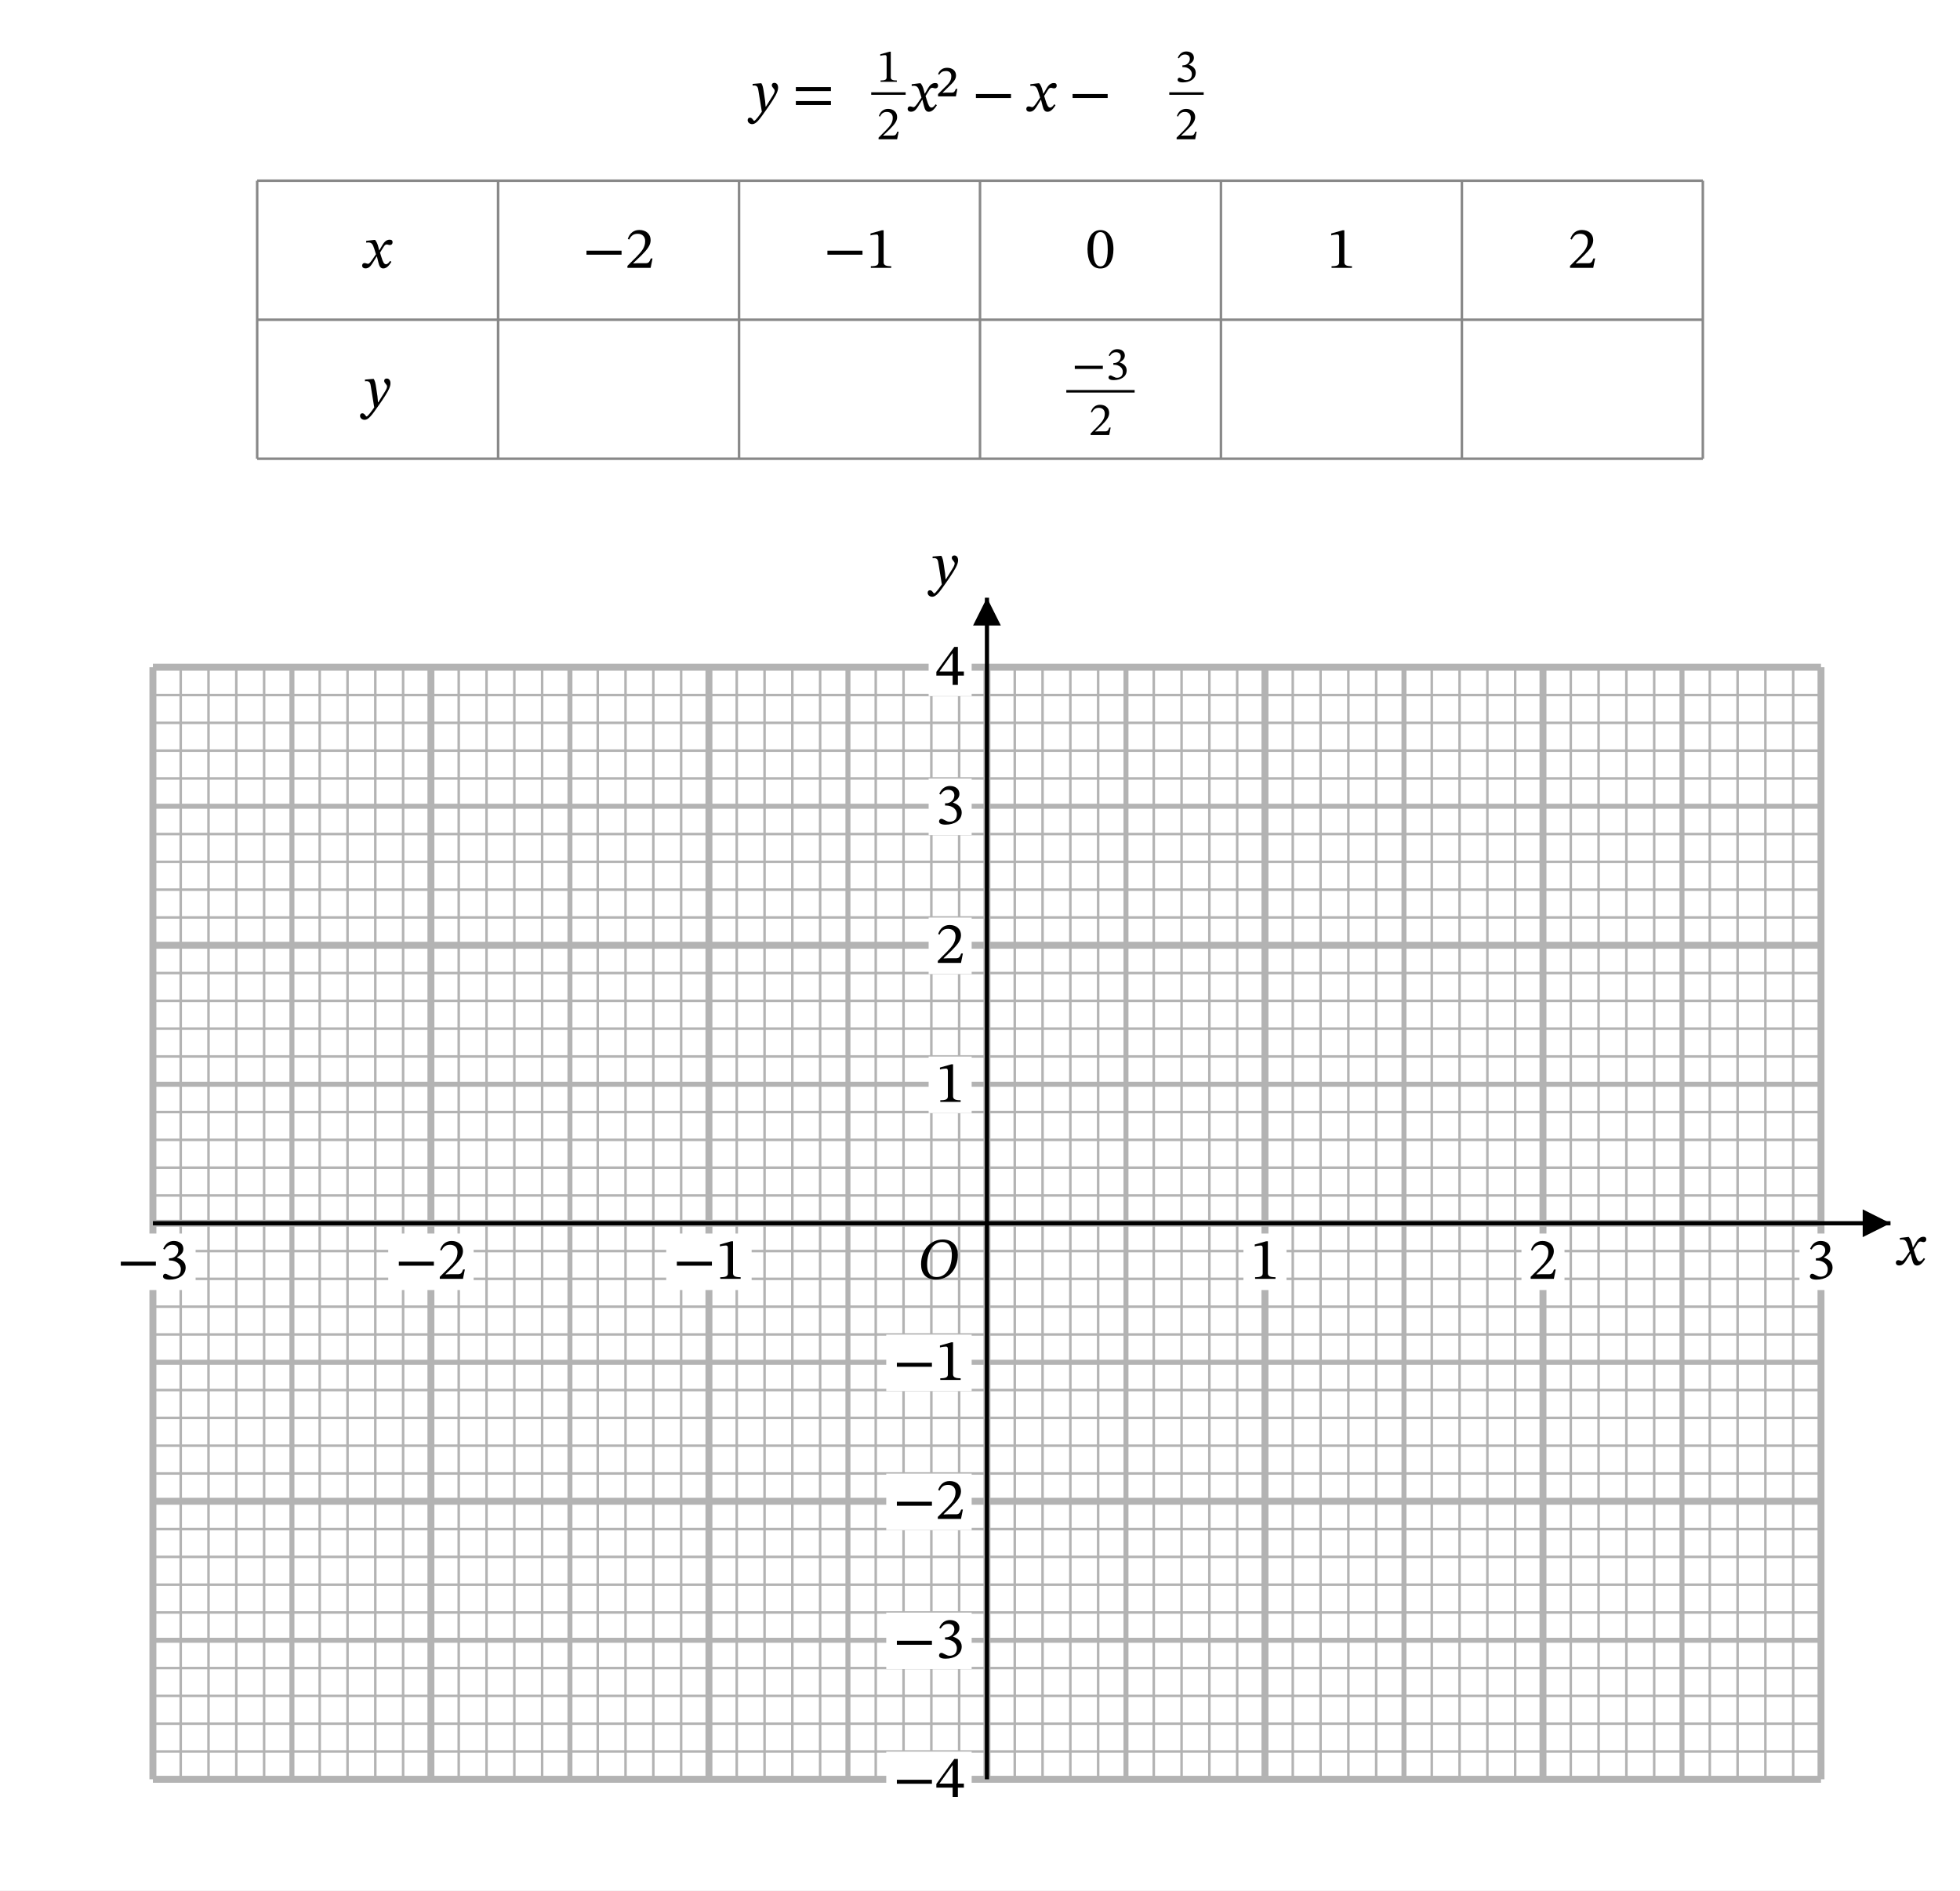
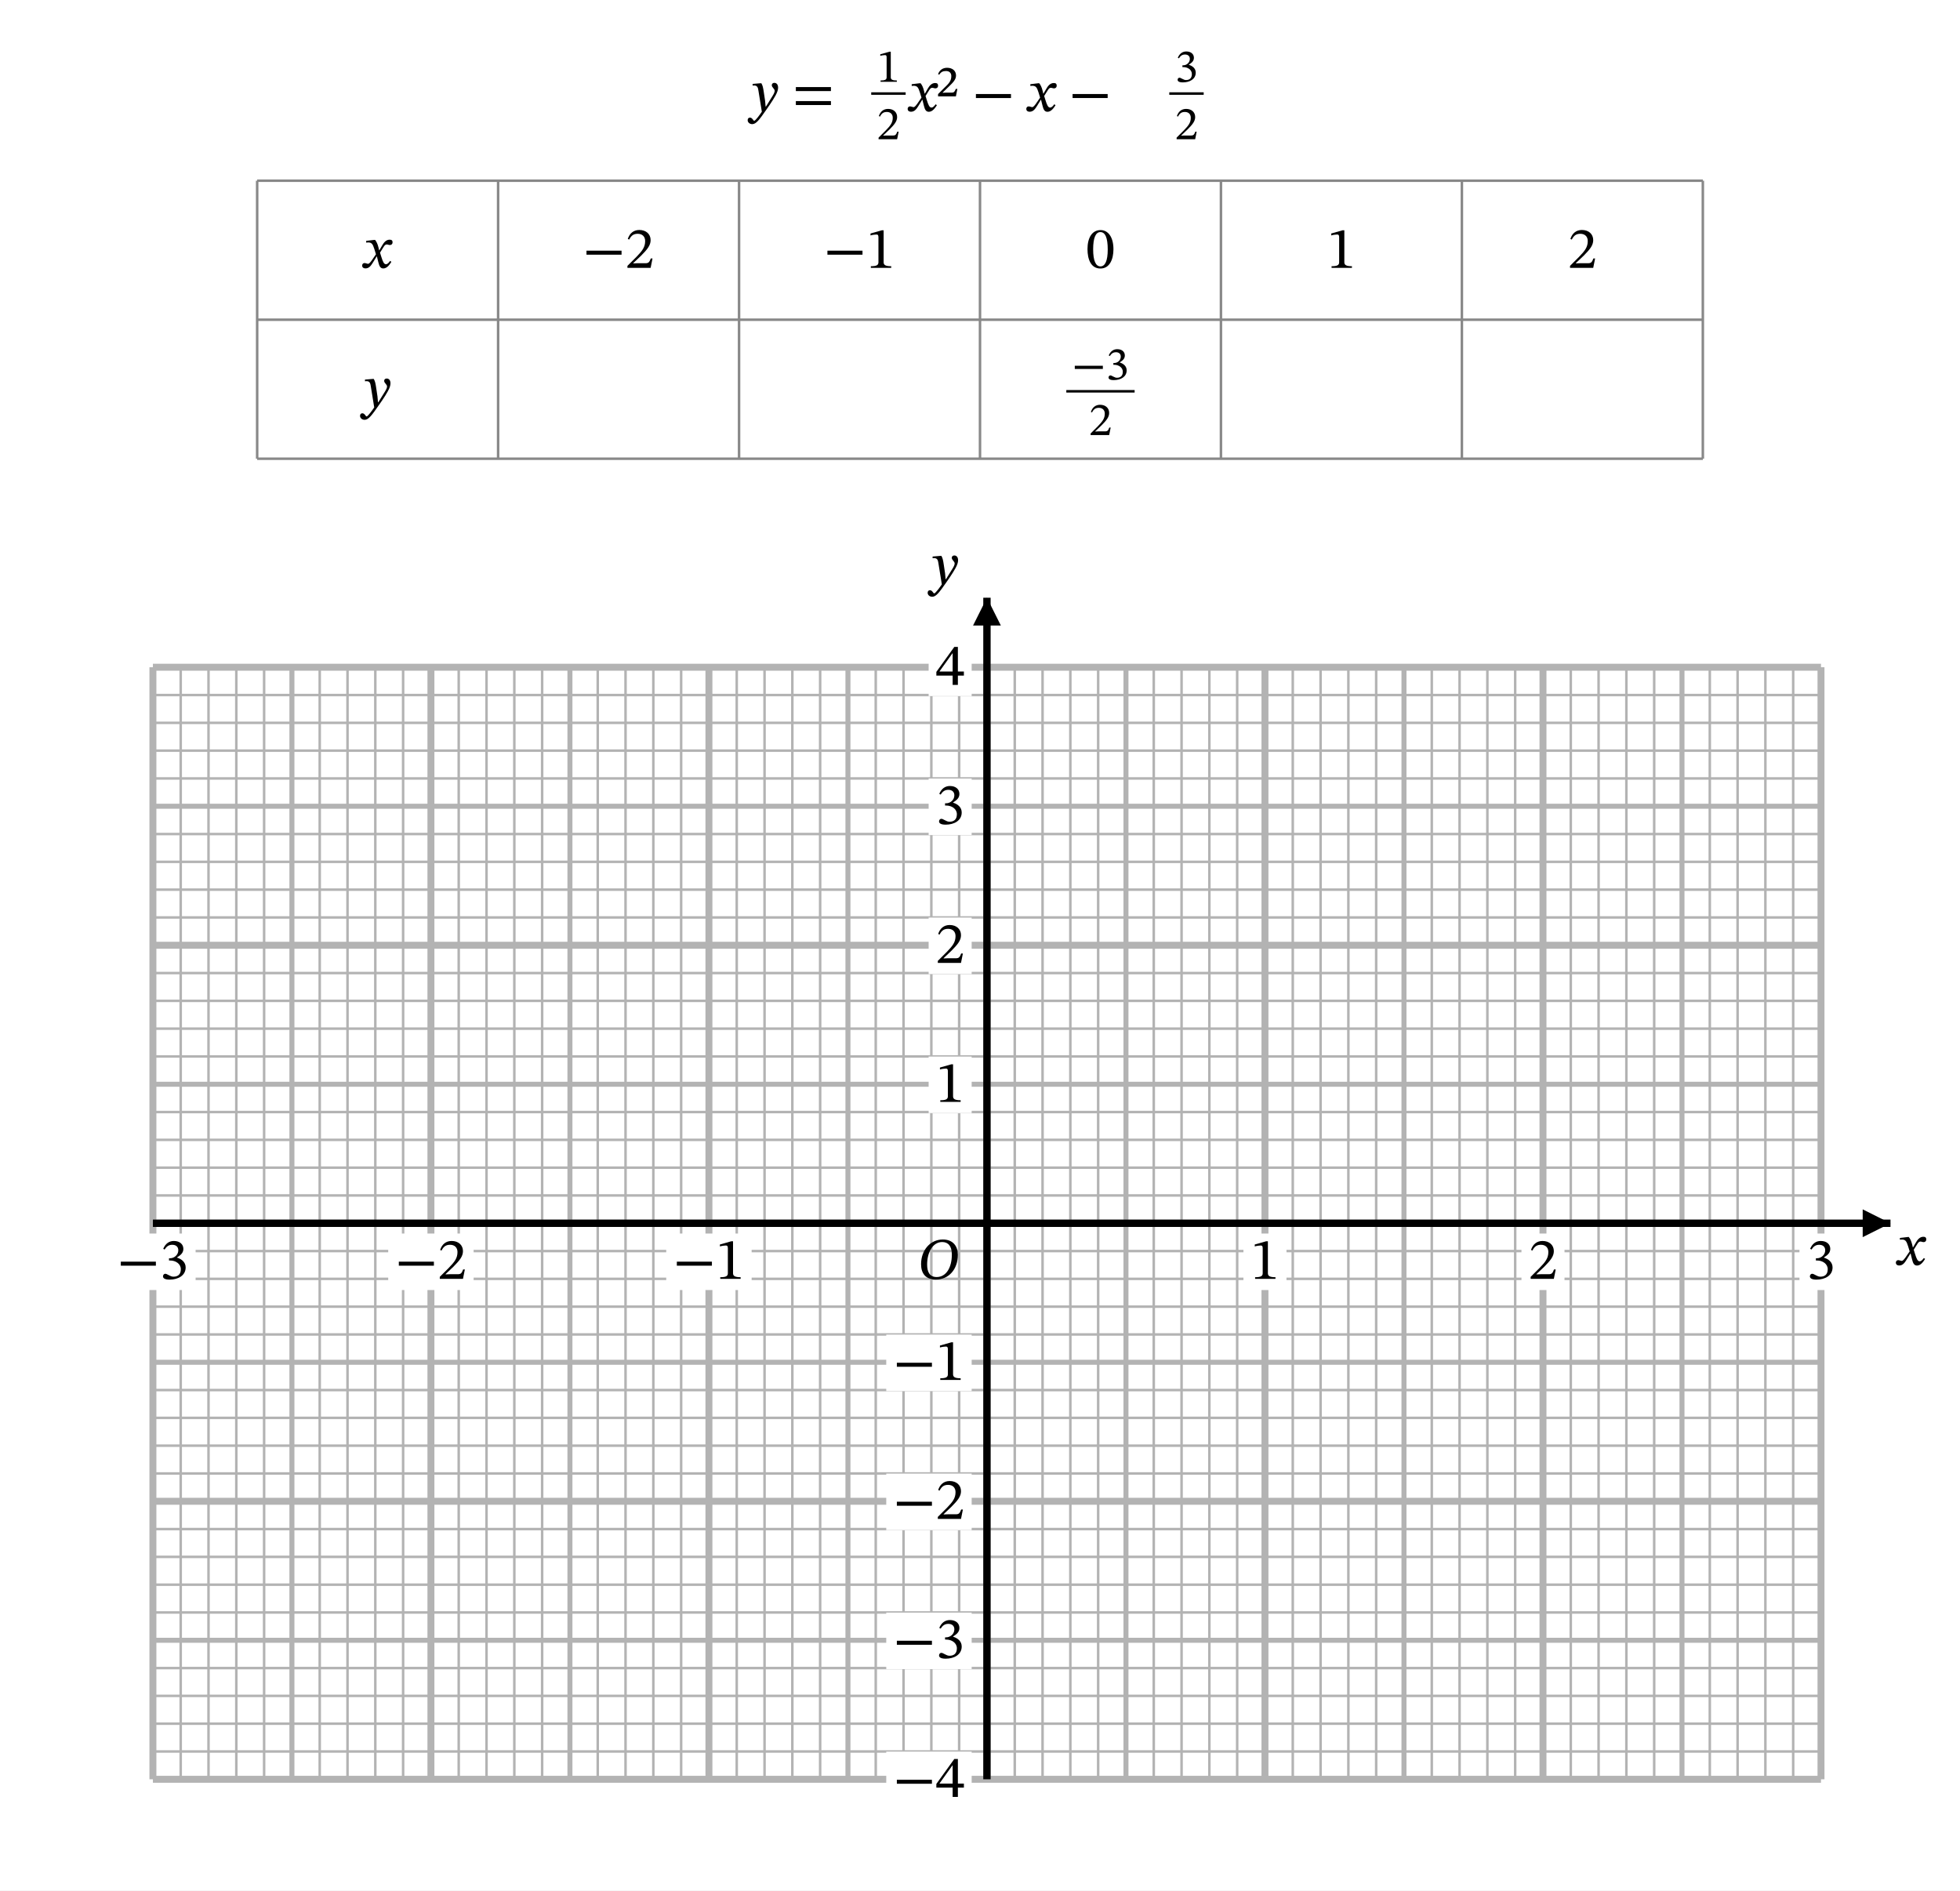
<svg xmlns="http://www.w3.org/2000/svg" width="532.913" height="514.016" viewBox="0 0 141 136">
  <defs />
  <path fill="#ffffff" stroke="none" d="M 0 0 L 141 0 L 141 136 L 0 136 Z" />
  <g>
    <g>
      <path fill="#000000" stroke="none" d="M 54.946 6.624 C 54.895 6.285 54.865 6.15 54.772 5.989 L 54.709 5.989 L 54.142 6.036 L 54.142 6.159 C 54.18 6.154 54.218 6.15 54.256 6.15 C 54.506 6.15 54.531 6.336 54.565 6.548 L 54.806 8.038 C 54.688 8.216 54.349 8.69 54.256 8.69 C 54.188 8.69 54.125 8.461 53.951 8.461 C 53.858 8.461 53.786 8.525 53.786 8.643 C 53.786 8.817 53.947 8.931 54.116 8.931 C 54.4 8.931 54.641 8.588 55.098 7.936 C 55.141 7.877 55.581 7.259 55.793 6.865 C 55.924 6.624 55.975 6.455 55.975 6.302 C 55.975 6.065 55.848 5.96 55.704 5.96 C 55.585 5.96 55.522 6.036 55.522 6.129 C 55.522 6.294 55.729 6.379 55.729 6.535 C 55.729 6.603 55.691 6.717 55.589 6.882 L 55.102 7.666 L 55.077 7.666 L 55.039 7.242 Z" />
      <path fill="#000000" stroke="none" d="M 59.776 6.552 L 59.776 6.264 L 57.253 6.264 L 57.253 6.552 Z M 59.776 7.556 L 59.776 7.272 L 57.253 7.272 L 57.253 7.556 Z" />
    </g>
    <g>
      <path fill="#000000" stroke="none" d="M 64.518 5.883 L 64.518 5.789 C 64.207 5.789 64.081 5.728 64.081 5.562 L 64.081 3.719 L 63.983 3.719 L 63.326 3.906 L 63.326 4.017 C 63.431 3.983 63.604 3.963 63.671 3.963 C 63.756 3.963 63.783 4.011 63.783 4.129 L 63.783 5.562 C 63.783 5.731 63.665 5.789 63.346 5.789 L 63.346 5.883 Z" />
    </g>
    <path fill="#000000" stroke="#000000" stroke-width="0.18" d="M 62.675 6.73 L 65.152 6.73" />
    <g>
      <path fill="#000000" stroke="none" d="M 64.647 9.473 L 64.549 9.473 C 64.471 9.676 64.427 9.748 64.247 9.748 L 63.776 9.748 L 63.539 9.758 L 63.539 9.741 L 63.986 9.317 C 64.345 8.955 64.538 8.721 64.538 8.42 C 64.538 8.064 64.271 7.834 63.888 7.834 C 63.56 7.834 63.329 8.024 63.224 8.352 L 63.306 8.386 C 63.431 8.132 63.58 8.054 63.8 8.054 C 64.061 8.054 64.223 8.217 64.223 8.471 C 64.223 8.826 64.054 9.04 63.719 9.385 L 63.204 9.9 L 63.204 10.015 L 64.538 10.015 Z" />
    </g>
    <g>
      <path fill="#000000" stroke="none" d="M 66.531 6.738 L 66.519 6.738 L 66.468 6.523 C 66.413 6.294 66.328 6.108 66.226 5.989 L 66.163 5.989 L 65.587 6.057 L 65.587 6.184 C 65.642 6.175 65.68 6.171 65.727 6.171 C 65.981 6.171 66.061 6.285 66.171 6.637 L 66.29 7.022 L 65.985 7.467 C 65.82 7.704 65.744 7.708 65.727 7.708 C 65.659 7.708 65.549 7.653 65.464 7.653 C 65.359 7.653 65.295 7.742 65.295 7.835 C 65.295 7.932 65.359 8.038 65.541 8.038 C 65.795 8.038 65.934 7.839 66.07 7.619 L 66.341 7.179 L 66.358 7.179 L 66.464 7.606 C 66.531 7.881 66.612 8.042 66.819 8.042 C 67.094 8.042 67.281 7.75 67.399 7.568 L 67.31 7.5 C 67.209 7.636 67.12 7.738 67.01 7.738 C 66.866 7.738 66.789 7.572 66.671 7.191 L 66.582 6.904 L 66.84 6.493 C 66.912 6.374 66.976 6.315 67.065 6.315 C 67.137 6.315 67.213 6.357 67.293 6.357 C 67.391 6.357 67.484 6.298 67.484 6.154 C 67.484 6.04 67.424 5.972 67.276 5.972 C 67.01 5.972 66.849 6.192 66.739 6.383 Z" />
      <path fill="#000000" stroke="none" d="M 68.872 6.396 L 68.758 6.396 C 68.678 6.59 68.644 6.662 68.462 6.662 L 68.059 6.662 L 67.818 6.675 L 67.818 6.654 L 68.199 6.285 C 68.546 5.955 68.775 5.731 68.775 5.435 C 68.775 5.083 68.508 4.876 68.131 4.876 C 67.81 4.876 67.59 5.049 67.484 5.329 L 67.568 5.375 C 67.683 5.185 67.827 5.109 68.051 5.109 C 68.301 5.109 68.436 5.253 68.436 5.468 C 68.436 5.816 68.275 5.998 67.916 6.336 L 67.484 6.768 L 67.484 6.933 L 68.766 6.933 Z M 72.729 7.052 L 72.729 6.764 L 70.206 6.764 L 70.206 7.052 Z" />
      <path fill="#000000" stroke="none" d="M 75.066 6.738 L 75.053 6.738 L 75.002 6.523 C 74.947 6.294 74.862 6.108 74.761 5.989 L 74.697 5.989 L 74.122 6.057 L 74.122 6.184 C 74.177 6.175 74.215 6.171 74.261 6.171 C 74.515 6.171 74.596 6.285 74.706 6.637 L 74.824 7.022 L 74.52 7.467 C 74.354 7.704 74.278 7.708 74.261 7.708 C 74.194 7.708 74.084 7.653 73.999 7.653 C 73.893 7.653 73.83 7.742 73.83 7.835 C 73.83 7.932 73.893 8.038 74.075 8.038 C 74.329 8.038 74.469 7.839 74.604 7.619 L 74.875 7.179 L 74.892 7.179 L 74.998 7.606 C 75.066 7.881 75.146 8.042 75.354 8.042 C 75.629 8.042 75.815 7.75 75.933 7.568 L 75.845 7.5 C 75.743 7.636 75.654 7.738 75.544 7.738 C 75.4 7.738 75.324 7.572 75.205 7.191 L 75.116 6.904 L 75.375 6.493 C 75.447 6.374 75.51 6.315 75.599 6.315 C 75.671 6.315 75.747 6.357 75.828 6.357 C 75.925 6.357 76.018 6.298 76.018 6.154 C 76.018 6.04 75.959 5.972 75.811 5.972 C 75.544 5.972 75.383 6.192 75.273 6.383 Z" />
      <path fill="#000000" stroke="none" d="M 79.684 7.052 L 79.684 6.764 L 77.161 6.764 L 77.161 7.052 Z" />
    </g>
    <g>
      <path fill="#000000" stroke="none" d="M 84.807 4.197 C 84.922 4.017 85.048 3.922 85.251 3.922 C 85.461 3.922 85.596 4.038 85.596 4.237 C 85.596 4.512 85.356 4.698 85.126 4.698 L 85.061 4.698 L 85.061 4.827 L 85.129 4.827 C 85.454 4.827 85.742 5.027 85.742 5.328 C 85.742 5.66 85.535 5.758 85.322 5.758 C 85.241 5.758 85.193 5.744 85.048 5.67 C 84.929 5.609 84.902 5.592 84.848 5.592 C 84.76 5.592 84.716 5.67 84.716 5.741 C 84.716 5.829 84.79 5.927 85.095 5.927 C 85.59 5.927 86.02 5.69 86.02 5.226 C 86.02 4.925 85.793 4.745 85.522 4.661 L 85.522 4.651 C 85.735 4.515 85.888 4.39 85.888 4.156 C 85.888 3.899 85.688 3.702 85.342 3.702 C 85.065 3.702 84.855 3.858 84.729 4.153 Z" />
    </g>
    <path fill="#000000" stroke="#000000" stroke-width="0.18" d="M 84.116 6.73 L 86.592 6.73" />
    <g>
      <path fill="#000000" stroke="none" d="M 86.087 9.473 L 85.989 9.473 C 85.911 9.676 85.867 9.748 85.688 9.748 L 85.217 9.748 L 84.98 9.758 L 84.98 9.741 L 85.427 9.317 C 85.786 8.955 85.979 8.721 85.979 8.42 C 85.979 8.064 85.711 7.834 85.329 7.834 C 85 7.834 84.77 8.024 84.665 8.352 L 84.746 8.386 C 84.872 8.132 85.021 8.054 85.241 8.054 C 85.501 8.054 85.664 8.217 85.664 8.471 C 85.664 8.826 85.495 9.04 85.159 9.385 L 84.645 9.9 L 84.645 10.015 L 85.979 10.015 Z" />
    </g>
    <path fill="#000000" stroke="#888888" stroke-width="0.18" d="M 18.5 13 L 122.5 13" />
    <path fill="#000000" stroke="#888888" stroke-width="0.18" d="M 18.5 23 L 122.5 23" />
    <path fill="#000000" stroke="#888888" stroke-width="0.18" d="M 18.5 33 L 122.5 33" />
    <path fill="#000000" stroke="#888888" stroke-width="0.18" d="M 18.5 13 L 18.5 33" />
    <path fill="#000000" stroke="#888888" stroke-width="0.18" d="M 35.833 13 L 35.833 33" />
    <path fill="#000000" stroke="#888888" stroke-width="0.18" d="M 53.167 13 L 53.167 33" />
    <path fill="#000000" stroke="#888888" stroke-width="0.18" d="M 70.5 13 L 70.5 33" />
    <path fill="#000000" stroke="#888888" stroke-width="0.18" d="M 87.833 13 L 87.833 33" />
    <path fill="#000000" stroke="#888888" stroke-width="0.18" d="M 105.167 13 L 105.167 33" />
    <path fill="#000000" stroke="#888888" stroke-width="0.18" d="M 122.5 13 L 122.5 33" />
    <g>
      <path fill="#000000" stroke="none" d="M 27.287 18.008 L 27.275 18.008 L 27.224 17.793 C 27.169 17.564 27.084 17.378 26.983 17.259 L 26.919 17.259 L 26.343 17.327 L 26.343 17.454 C 26.398 17.445 26.436 17.441 26.483 17.441 C 26.737 17.441 26.817 17.555 26.927 17.907 L 27.046 18.292 L 26.741 18.737 C 26.576 18.974 26.5 18.978 26.483 18.978 C 26.415 18.978 26.305 18.923 26.221 18.923 C 26.115 18.923 26.051 19.012 26.051 19.105 C 26.051 19.202 26.115 19.308 26.297 19.308 C 26.551 19.308 26.69 19.109 26.826 18.889 L 27.097 18.449 L 27.114 18.449 L 27.22 18.876 C 27.287 19.151 27.368 19.312 27.575 19.312 C 27.85 19.312 28.037 19.02 28.155 18.838 L 28.066 18.77 C 27.965 18.906 27.876 19.008 27.766 19.008 C 27.622 19.008 27.546 18.842 27.427 18.461 L 27.338 18.174 L 27.596 17.763 C 27.668 17.644 27.732 17.585 27.821 17.585 C 27.893 17.585 27.969 17.627 28.049 17.627 C 28.147 17.627 28.24 17.568 28.24 17.424 C 28.24 17.31 28.181 17.242 28.032 17.242 C 27.766 17.242 27.605 17.462 27.495 17.653 Z" />
    </g>
    <g>
      <path fill="#000000" stroke="none" d="M 27.061 27.894 C 27.01 27.555 26.98 27.42 26.887 27.259 L 26.824 27.259 L 26.256 27.306 L 26.256 27.429 C 26.295 27.424 26.333 27.42 26.371 27.42 C 26.621 27.42 26.646 27.606 26.68 27.818 L 26.921 29.308 C 26.803 29.486 26.464 29.96 26.371 29.96 C 26.303 29.96 26.24 29.731 26.066 29.731 C 25.973 29.731 25.901 29.795 25.901 29.913 C 25.901 30.087 26.062 30.201 26.231 30.201 C 26.515 30.201 26.756 29.858 27.213 29.206 C 27.256 29.147 27.696 28.529 27.907 28.135 C 28.039 27.894 28.09 27.725 28.09 27.572 C 28.09 27.335 27.963 27.23 27.819 27.23 C 27.7 27.23 27.637 27.306 27.637 27.399 C 27.637 27.564 27.844 27.649 27.844 27.805 C 27.844 27.873 27.806 27.987 27.704 28.152 L 27.217 28.936 L 27.192 28.936 L 27.154 28.512 Z" />
    </g>
    <g>
      <path fill="#000000" stroke="none" d="M 44.714 18.322 L 44.714 18.034 L 42.191 18.034 L 42.191 18.322 Z M 46.941 18.593 L 46.818 18.593 C 46.72 18.847 46.665 18.936 46.441 18.936 L 45.853 18.936 L 45.556 18.948 L 45.556 18.927 L 46.115 18.398 C 46.564 17.945 46.805 17.653 46.805 17.276 C 46.805 16.832 46.471 16.544 45.992 16.544 C 45.582 16.544 45.294 16.781 45.163 17.191 L 45.264 17.234 C 45.421 16.916 45.607 16.819 45.882 16.819 C 46.208 16.819 46.411 17.022 46.411 17.34 C 46.411 17.784 46.2 18.051 45.781 18.483 L 45.137 19.126 L 45.137 19.27 L 46.805 19.27 Z" />
    </g>
    <g>
      <path fill="#000000" stroke="none" d="M 62.047 18.322 L 62.047 18.034 L 59.524 18.034 L 59.524 18.322 Z M 64.113 19.27 L 64.113 19.151 C 63.724 19.151 63.567 19.075 63.567 18.868 L 63.567 16.565 L 63.444 16.565 L 62.623 16.798 L 62.623 16.937 C 62.754 16.895 62.97 16.87 63.055 16.87 C 63.16 16.87 63.194 16.929 63.194 17.077 L 63.194 18.868 C 63.194 19.079 63.046 19.151 62.648 19.151 L 62.648 19.27 Z" />
    </g>
    <g>
      <path fill="#000000" stroke="none" d="M 80.1 17.928 C 80.1 17.056 79.719 16.552 79.173 16.552 C 78.559 16.552 78.233 17.111 78.233 17.915 C 78.233 18.665 78.483 19.317 79.165 19.317 C 79.829 19.317 80.1 18.652 80.1 17.928 Z M 79.689 17.953 C 79.689 18.766 79.499 19.164 79.165 19.164 C 78.826 19.164 78.64 18.758 78.64 17.936 C 78.64 17.098 78.826 16.696 79.16 16.696 C 79.507 16.696 79.689 17.094 79.689 17.953 Z" />
    </g>
    <g>
      <path fill="#000000" stroke="none" d="M 79.338 26.541 L 79.338 26.311 L 77.319 26.311 L 77.319 26.541 Z M 79.839 25.613 C 79.954 25.434 80.079 25.339 80.283 25.339 C 80.493 25.339 80.628 25.454 80.628 25.654 C 80.628 25.928 80.388 26.115 80.157 26.115 L 80.093 26.115 L 80.093 26.243 L 80.161 26.243 C 80.486 26.243 80.774 26.443 80.774 26.745 C 80.774 27.076 80.567 27.175 80.354 27.175 C 80.272 27.175 80.225 27.161 80.079 27.087 C 79.961 27.026 79.934 27.009 79.88 27.009 C 79.792 27.009 79.747 27.087 79.747 27.158 C 79.747 27.246 79.822 27.344 80.127 27.344 C 80.621 27.344 81.051 27.107 81.051 26.643 C 81.051 26.342 80.824 26.162 80.554 26.077 L 80.554 26.067 C 80.767 25.932 80.919 25.806 80.919 25.573 C 80.919 25.315 80.719 25.119 80.374 25.119 C 80.096 25.119 79.886 25.275 79.761 25.569 Z" />
    </g>
    <path fill="#000000" stroke="#000000" stroke-width="0.18" d="M 76.709 28.15 L 81.624 28.15" />
    <g>
      <path fill="#000000" stroke="none" d="M 79.9 30.758 L 79.802 30.758 C 79.724 30.961 79.68 31.032 79.5 31.032 L 79.029 31.032 L 78.792 31.043 L 78.792 31.026 L 79.239 30.602 C 79.598 30.24 79.792 30.006 79.792 29.705 C 79.792 29.349 79.524 29.119 79.141 29.119 C 78.813 29.119 78.582 29.309 78.477 29.637 L 78.559 29.671 C 78.684 29.417 78.833 29.339 79.053 29.339 C 79.314 29.339 79.477 29.502 79.477 29.756 C 79.477 30.111 79.307 30.325 78.972 30.67 L 78.457 31.185 L 78.457 31.3 L 79.792 31.3 Z" />
    </g>
    <g>
      <path fill="#000000" stroke="none" d="M 97.256 19.27 L 97.256 19.151 C 96.866 19.151 96.71 19.075 96.71 18.868 L 96.71 16.565 L 96.587 16.565 L 95.766 16.798 L 95.766 16.937 C 95.897 16.895 96.113 16.87 96.197 16.87 C 96.303 16.87 96.337 16.929 96.337 17.077 L 96.337 18.868 C 96.337 19.079 96.189 19.151 95.791 19.151 L 95.791 19.27 Z" />
    </g>
    <g>
      <path fill="#000000" stroke="none" d="M 114.75 18.593 L 114.627 18.593 C 114.53 18.847 114.475 18.936 114.25 18.936 L 113.662 18.936 L 113.366 18.948 L 113.366 18.927 L 113.924 18.398 C 114.373 17.945 114.614 17.653 114.614 17.276 C 114.614 16.832 114.28 16.544 113.802 16.544 C 113.391 16.544 113.103 16.781 112.972 17.191 L 113.073 17.234 C 113.23 16.916 113.416 16.819 113.692 16.819 C 114.017 16.819 114.221 17.022 114.221 17.34 C 114.221 17.784 114.009 18.051 113.59 18.483 L 112.946 19.126 L 112.946 19.27 L 114.614 19.27 Z" />
    </g>
    <g>
      <path fill="none" stroke="#b3b3b3" stroke-width="0.18" d="M 13 48 L 13 128 M 15 48 L 15 128 M 17 48 L 17 128 M 19 48 L 19 128 M 23 48 L 23 128 M 25 48 L 25 128 M 27 48 L 27 128 M 29 48 L 29 128 M 33 48 L 33 128 M 35 48 L 35 128 M 37 48 L 37 128 M 39 48 L 39 128 M 43 48 L 43 128 M 45 48 L 45 128 M 47 48 L 47 128 M 49 48 L 49 128 M 53 48 L 53 128 M 55 48 L 55 128 M 57 48 L 57 128 M 59 48 L 59 128 M 63 48 L 63 128 M 65 48 L 65 128 M 67 48 L 67 128 M 69 48 L 69 128 M 73 48 L 73 128 M 75 48 L 75 128 M 77 48 L 77 128 M 79 48 L 79 128 M 83 48 L 83 128 M 85 48 L 85 128 M 87 48 L 87 128 M 89 48 L 89 128 M 93 48 L 93 128 M 95 48 L 95 128 M 97 48 L 97 128 M 99 48 L 99 128 M 103 48 L 103 128 M 105 48 L 105 128 M 107 48 L 107 128 M 109 48 L 109 128 M 113 48 L 113 128 M 115 48 L 115 128 M 117 48 L 117 128 M 119 48 L 119 128 M 123 48 L 123 128 M 125 48 L 125 128 M 127 48 L 127 128 M 129 48 L 129 128 M 11 126 L 131 126 M 11 124 L 131 124 M 11 122 L 131 122 M 11 120 L 131 120 M 11 116 L 131 116 M 11 114 L 131 114 M 11 112 L 131 112 M 11 110 L 131 110 M 11 106 L 131 106 M 11 104 L 131 104 M 11 102 L 131 102 M 11 100 L 131 100 M 11 96 L 131 96 M 11 94 L 131 94 M 11 92 L 131 92 M 11 90 L 131 90 M 11 86 L 131 86 M 11 84 L 131 84 M 11 82 L 131 82 M 11 80 L 131 80 M 11 76 L 131 76 M 11 74 L 131 74 M 11 72 L 131 72 M 11 70 L 131 70 M 11 66 L 131 66 M 11 64 L 131 64 M 11 62 L 131 62 M 11 60 L 131 60 M 11 56 L 131 56 M 11 54 L 131 54 M 11 52 L 131 52 M 11 50 L 131 50" />
      <path fill="none" stroke="#b3b3b3" stroke-width="0.36" d="M 21 48 L 21 128 M 41 48 L 41 128 M 61 48 L 61 128 M 81 48 L 81 128 M 101 48 L 101 128 M 121 48 L 121 128 M 11 118 L 131 118 M 11 98 L 131 98 M 11 78 L 131 78 M 11 58 L 131 58" />
      <path fill="none" stroke="#b3b3b3" stroke-width="0.5" d="M 11 48 L 11 128 M 31 48 L 31 128 M 51 48 L 51 128 M 71 48 L 71 128 M 91 48 L 91 128 M 111 48 L 111 128 M 131 48 L 131 128 M 11 128 L 131 128 M 11 108 L 131 108 M 11 88 L 131 88 M 11 68 L 131 68 M 11 48 L 131 48" />
    </g>
    <g>
-       <path fill="none" stroke="#000000" stroke-width="0.3" d="M 11 88 L 136 88 M 71 128 L 71 43" />
+       <path fill="none" stroke="#000000" stroke-width="0.529" d="M 11 88 L 136 88 M 71 128 L 71 43" />
      <path fill="#000000" stroke="none" d="M 136 88 L 134 87 L 134 89 Z M 71 43 L 70 45 L 72 45 Z" />
    </g>
    <g>
      <path fill="#000000" stroke="none" d="M 137.621 89.738 L 137.608 89.738 L 137.557 89.523 C 137.502 89.294 137.417 89.108 137.316 88.989 L 137.252 88.989 L 136.677 89.057 L 136.677 89.184 C 136.732 89.175 136.77 89.171 136.816 89.171 C 137.07 89.171 137.151 89.285 137.261 89.637 L 137.379 90.022 L 137.075 90.467 C 136.909 90.704 136.833 90.708 136.816 90.708 C 136.749 90.708 136.639 90.653 136.554 90.653 C 136.448 90.653 136.385 90.742 136.385 90.835 C 136.385 90.932 136.448 91.038 136.63 91.038 C 136.884 91.038 137.024 90.839 137.159 90.619 L 137.43 90.179 L 137.447 90.179 L 137.553 90.606 C 137.621 90.881 137.701 91.042 137.909 91.042 C 138.184 91.042 138.37 90.75 138.488 90.568 L 138.4 90.5 C 138.298 90.636 138.209 90.738 138.099 90.738 C 137.955 90.738 137.879 90.572 137.76 90.191 L 137.671 89.904 L 137.93 89.493 C 138.002 89.374 138.065 89.315 138.154 89.315 C 138.226 89.315 138.302 89.357 138.383 89.357 C 138.48 89.357 138.573 89.298 138.573 89.154 C 138.573 89.04 138.514 88.972 138.366 88.972 C 138.099 88.972 137.938 89.192 137.828 89.383 Z" />
    </g>
    <g>
      <path fill="#000000" stroke="none" d="M 67.894 40.624 C 67.843 40.285 67.814 40.15 67.721 39.989 L 67.657 39.989 L 67.09 40.036 L 67.09 40.158 C 67.128 40.154 67.166 40.15 67.204 40.15 C 67.454 40.15 67.479 40.336 67.513 40.548 L 67.754 42.038 C 67.636 42.216 67.297 42.69 67.204 42.69 C 67.136 42.69 67.073 42.461 66.899 42.461 C 66.806 42.461 66.734 42.525 66.734 42.643 C 66.734 42.817 66.895 42.931 67.064 42.931 C 67.348 42.931 67.589 42.588 68.047 41.937 C 68.089 41.877 68.529 41.259 68.741 40.865 C 68.872 40.624 68.923 40.455 68.923 40.302 C 68.923 40.065 68.796 39.96 68.652 39.96 C 68.533 39.96 68.47 40.036 68.47 40.129 C 68.47 40.294 68.677 40.379 68.677 40.535 C 68.677 40.603 68.639 40.717 68.538 40.882 L 68.051 41.666 L 68.025 41.666 L 67.987 41.242 Z" />
    </g>
    <g>
      <path fill="#ffffff" stroke="none" d="M 7.928 88.74 L 14.072 88.74 L 14.072 92.804 L 7.928 92.804 Z" />
      <g>
        <path fill="#000000" stroke="none" d="M 11.214 91.052 L 11.214 90.764 L 8.691 90.764 L 8.691 91.052 Z M 11.84 89.892 C 11.984 89.667 12.141 89.549 12.395 89.549 C 12.657 89.549 12.827 89.693 12.827 89.943 C 12.827 90.285 12.526 90.518 12.238 90.518 L 12.158 90.518 L 12.158 90.679 L 12.242 90.679 C 12.649 90.679 13.009 90.929 13.009 91.306 C 13.009 91.721 12.75 91.843 12.484 91.843 C 12.382 91.843 12.323 91.826 12.141 91.733 C 11.993 91.657 11.959 91.636 11.891 91.636 C 11.781 91.636 11.726 91.733 11.726 91.822 C 11.726 91.932 11.819 92.055 12.2 92.055 C 12.818 92.055 13.356 91.759 13.356 91.179 C 13.356 90.802 13.072 90.578 12.734 90.472 L 12.734 90.459 C 13 90.29 13.191 90.133 13.191 89.841 C 13.191 89.519 12.941 89.274 12.509 89.274 C 12.162 89.274 11.9 89.468 11.743 89.837 Z" />
      </g>
      <path fill="#ffffff" stroke="none" d="M 27.928 88.74 L 34.072 88.74 L 34.072 92.804 L 27.928 92.804 Z" />
      <g>
        <path fill="#000000" stroke="none" d="M 31.214 91.052 L 31.214 90.764 L 28.691 90.764 L 28.691 91.052 Z M 33.441 91.323 L 33.318 91.323 C 33.22 91.577 33.165 91.666 32.941 91.666 L 32.353 91.666 L 32.056 91.678 L 32.056 91.657 L 32.615 91.128 C 33.064 90.675 33.305 90.383 33.305 90.006 C 33.305 89.562 32.971 89.274 32.492 89.274 C 32.082 89.274 31.794 89.511 31.663 89.921 L 31.764 89.964 C 31.921 89.646 32.107 89.549 32.382 89.549 C 32.708 89.549 32.911 89.752 32.911 90.07 C 32.911 90.514 32.7 90.781 32.281 91.213 L 31.637 91.856 L 31.637 92 L 33.305 92 Z" />
      </g>
      <path fill="#ffffff" stroke="none" d="M 47.928 88.74 L 54.072 88.74 L 54.072 92.804 L 47.928 92.804 Z" />
      <g>
        <path fill="#000000" stroke="none" d="M 51.214 91.052 L 51.214 90.764 L 48.691 90.764 L 48.691 91.052 Z M 53.28 92 L 53.28 91.881 C 52.89 91.881 52.734 91.805 52.734 91.598 L 52.734 89.295 L 52.611 89.295 L 51.79 89.528 L 51.79 89.667 C 51.921 89.625 52.137 89.6 52.221 89.6 C 52.327 89.6 52.361 89.659 52.361 89.807 L 52.361 91.598 C 52.361 91.809 52.213 91.881 51.815 91.881 L 51.815 92 Z" />
      </g>
      <path fill="#ffffff" stroke="none" d="M 89.452 88.74 L 92.548 88.74 L 92.548 92.804 L 89.452 92.804 Z" />
      <g>
        <path fill="#000000" stroke="none" d="M 91.756 92 L 91.756 91.881 C 91.366 91.881 91.21 91.805 91.21 91.598 L 91.21 89.295 L 91.087 89.295 L 90.266 89.528 L 90.266 89.667 C 90.397 89.625 90.613 89.6 90.697 89.6 C 90.803 89.6 90.837 89.659 90.837 89.807 L 90.837 91.598 C 90.837 91.809 90.689 91.881 90.291 91.881 L 90.291 92 Z" />
      </g>
      <path fill="#ffffff" stroke="none" d="M 109.452 88.74 L 112.548 88.74 L 112.548 92.804 L 109.452 92.804 Z" />
      <g>
        <path fill="#000000" stroke="none" d="M 111.917 91.323 L 111.794 91.323 C 111.696 91.577 111.641 91.666 111.417 91.666 L 110.829 91.666 L 110.532 91.678 L 110.532 91.657 L 111.091 91.128 C 111.54 90.675 111.781 90.383 111.781 90.006 C 111.781 89.562 111.447 89.274 110.968 89.274 C 110.558 89.274 110.27 89.511 110.139 89.921 L 110.24 89.964 C 110.397 89.646 110.583 89.549 110.858 89.549 C 111.184 89.549 111.387 89.752 111.387 90.07 C 111.387 90.514 111.176 90.781 110.757 91.213 L 110.113 91.856 L 110.113 92 L 111.781 92 Z" />
      </g>
      <path fill="#ffffff" stroke="none" d="M 129.452 88.74 L 132.548 88.74 L 132.548 92.804 L 129.452 92.804 Z" />
      <g>
        <path fill="#000000" stroke="none" d="M 130.316 89.892 C 130.46 89.667 130.617 89.549 130.871 89.549 C 131.133 89.549 131.303 89.693 131.303 89.943 C 131.303 90.285 131.002 90.518 130.714 90.518 L 130.634 90.518 L 130.634 90.679 L 130.718 90.679 C 131.125 90.679 131.485 90.929 131.485 91.306 C 131.485 91.721 131.226 91.843 130.96 91.843 C 130.858 91.843 130.799 91.826 130.617 91.733 C 130.469 91.657 130.435 91.636 130.367 91.636 C 130.257 91.636 130.202 91.733 130.202 91.822 C 130.202 91.932 130.295 92.055 130.676 92.055 C 131.294 92.055 131.832 91.759 131.832 91.179 C 131.832 90.802 131.548 90.578 131.21 90.472 L 131.21 90.459 C 131.476 90.29 131.667 90.133 131.667 89.841 C 131.667 89.519 131.417 89.274 130.985 89.274 C 130.638 89.274 130.376 89.468 130.219 89.837 Z" />
      </g>
      <path fill="#ffffff" stroke="none" d="M 63.756 126.01 L 69.9 126.01 L 69.9 130.074 L 63.756 130.074 Z" />
      <g>
        <path fill="#000000" stroke="none" d="M 67.042 128.322 L 67.042 128.034 L 64.519 128.034 L 64.519 128.322 Z M 69.341 128.601 L 69.341 128.309 L 68.909 128.309 L 68.909 126.54 L 68.651 126.54 L 67.36 128.334 L 67.36 128.601 L 68.532 128.601 L 68.532 129.27 L 68.909 129.27 L 68.909 128.601 Z M 68.532 128.309 L 67.592 128.309 L 67.592 128.292 L 68.515 127.001 L 68.532 127.001 Z" />
      </g>
      <path fill="#ffffff" stroke="none" d="M 63.756 116.01 L 69.9 116.01 L 69.9 120.074 L 63.756 120.074 Z" />
      <g>
        <path fill="#000000" stroke="none" d="M 67.042 118.322 L 67.042 118.034 L 64.519 118.034 L 64.519 118.322 Z M 67.669 117.162 C 67.812 116.937 67.969 116.819 68.223 116.819 C 68.486 116.819 68.655 116.963 68.655 117.213 C 68.655 117.555 68.354 117.788 68.067 117.788 L 67.986 117.788 L 67.986 117.949 L 68.071 117.949 C 68.477 117.949 68.837 118.199 68.837 118.576 C 68.837 118.991 68.579 119.113 68.312 119.113 C 68.21 119.113 68.151 119.096 67.969 119.003 C 67.821 118.927 67.787 118.906 67.719 118.906 C 67.609 118.906 67.554 119.003 67.554 119.092 C 67.554 119.202 67.647 119.325 68.028 119.325 C 68.646 119.325 69.184 119.029 69.184 118.449 C 69.184 118.072 68.9 117.848 68.562 117.742 L 68.562 117.729 C 68.829 117.56 69.019 117.403 69.019 117.111 C 69.019 116.789 68.769 116.544 68.337 116.544 C 67.99 116.544 67.728 116.738 67.571 117.107 Z" />
      </g>
      <path fill="#ffffff" stroke="none" d="M 63.756 106.01 L 69.9 106.01 L 69.9 110.074 L 63.756 110.074 Z" />
      <g>
        <path fill="#000000" stroke="none" d="M 67.042 108.322 L 67.042 108.034 L 64.519 108.034 L 64.519 108.322 Z M 69.269 108.593 L 69.146 108.593 C 69.049 108.847 68.994 108.936 68.769 108.936 L 68.181 108.936 L 67.884 108.948 L 67.884 108.927 L 68.443 108.398 C 68.892 107.945 69.133 107.653 69.133 107.276 C 69.133 106.832 68.799 106.544 68.32 106.544 C 67.91 106.544 67.622 106.781 67.491 107.191 L 67.592 107.234 C 67.749 106.916 67.935 106.819 68.21 106.819 C 68.536 106.819 68.74 107.022 68.74 107.34 C 68.74 107.784 68.528 108.051 68.109 108.483 L 67.465 109.126 L 67.465 109.27 L 69.133 109.27 Z" />
      </g>
      <path fill="#ffffff" stroke="none" d="M 63.756 96.01 L 69.9 96.01 L 69.9 100.074 L 63.756 100.074 Z" />
      <g>
        <path fill="#000000" stroke="none" d="M 67.042 98.322 L 67.042 98.034 L 64.519 98.034 L 64.519 98.322 Z M 69.108 99.27 L 69.108 99.151 C 68.718 99.151 68.562 99.075 68.562 98.868 L 68.562 96.565 L 68.439 96.565 L 67.618 96.798 L 67.618 96.937 C 67.749 96.895 67.965 96.87 68.05 96.87 C 68.155 96.87 68.189 96.929 68.189 97.077 L 68.189 98.868 C 68.189 99.079 68.041 99.151 67.643 99.151 L 67.643 99.27 Z" />
      </g>
      <path fill="#ffffff" stroke="none" d="M 66.805 76.01 L 69.9 76.01 L 69.9 80.074 L 66.805 80.074 Z" />
      <g>
        <path fill="#000000" stroke="none" d="M 69.108 79.27 L 69.108 79.151 C 68.718 79.151 68.562 79.075 68.562 78.868 L 68.562 76.565 L 68.439 76.565 L 67.618 76.798 L 67.618 76.937 C 67.749 76.895 67.965 76.87 68.05 76.87 C 68.155 76.87 68.189 76.929 68.189 77.077 L 68.189 78.868 C 68.189 79.079 68.041 79.151 67.643 79.151 L 67.643 79.27 Z" />
      </g>
      <path fill="#ffffff" stroke="none" d="M 66.805 66.01 L 69.9 66.01 L 69.9 70.074 L 66.805 70.074 Z" />
      <g>
        <path fill="#000000" stroke="none" d="M 69.269 68.593 L 69.146 68.593 C 69.049 68.847 68.994 68.936 68.769 68.936 L 68.181 68.936 L 67.884 68.948 L 67.884 68.927 L 68.443 68.398 C 68.892 67.945 69.133 67.653 69.133 67.276 C 69.133 66.832 68.799 66.544 68.32 66.544 C 67.91 66.544 67.622 66.781 67.491 67.191 L 67.592 67.234 C 67.749 66.916 67.935 66.819 68.21 66.819 C 68.536 66.819 68.74 67.022 68.74 67.34 C 68.74 67.784 68.528 68.051 68.109 68.483 L 67.465 69.126 L 67.465 69.27 L 69.133 69.27 Z" />
      </g>
      <path fill="#ffffff" stroke="none" d="M 66.805 56.01 L 69.9 56.01 L 69.9 60.074 L 66.805 60.074 Z" />
      <g>
        <path fill="#000000" stroke="none" d="M 67.669 57.162 C 67.812 56.937 67.969 56.819 68.223 56.819 C 68.486 56.819 68.655 56.963 68.655 57.213 C 68.655 57.556 68.354 57.788 68.067 57.788 L 67.986 57.788 L 67.986 57.949 L 68.071 57.949 C 68.477 57.949 68.837 58.199 68.837 58.576 C 68.837 58.991 68.579 59.113 68.312 59.113 C 68.21 59.113 68.151 59.096 67.969 59.003 C 67.821 58.927 67.787 58.906 67.719 58.906 C 67.609 58.906 67.554 59.003 67.554 59.092 C 67.554 59.202 67.647 59.325 68.028 59.325 C 68.646 59.325 69.184 59.029 69.184 58.449 C 69.184 58.072 68.9 57.848 68.562 57.742 L 68.562 57.729 C 68.829 57.56 69.019 57.403 69.019 57.111 C 69.019 56.789 68.769 56.544 68.337 56.544 C 67.99 56.544 67.728 56.738 67.571 57.107 Z" />
      </g>
      <path fill="#ffffff" stroke="none" d="M 66.805 46.01 L 69.9 46.01 L 69.9 50.074 L 66.805 50.074 Z" />
      <g>
        <path fill="#000000" stroke="none" d="M 69.341 48.601 L 69.341 48.309 L 68.909 48.309 L 68.909 46.539 L 68.651 46.539 L 67.36 48.334 L 67.36 48.601 L 68.532 48.601 L 68.532 49.27 L 68.909 49.27 L 68.909 48.601 Z M 68.532 48.309 L 67.592 48.309 L 67.592 48.292 L 68.515 47.001 L 68.532 47.001 Z" />
      </g>
      <g>
        <path fill="#000000" stroke="none" d="M 68.907 90.264 C 68.907 89.693 68.594 89.168 67.827 89.168 C 66.917 89.168 66.261 89.938 66.261 90.946 C 66.261 91.568 66.553 92.051 67.332 92.051 C 68.225 92.051 68.907 91.344 68.907 90.264 Z M 68.475 90.247 C 68.475 91.187 68.069 91.869 67.383 91.869 C 66.858 91.869 66.697 91.475 66.697 90.971 C 66.697 90.074 67.112 89.35 67.781 89.35 C 68.217 89.35 68.475 89.65 68.475 90.247 Z" />
      </g>
    </g>
  </g>
</svg>
